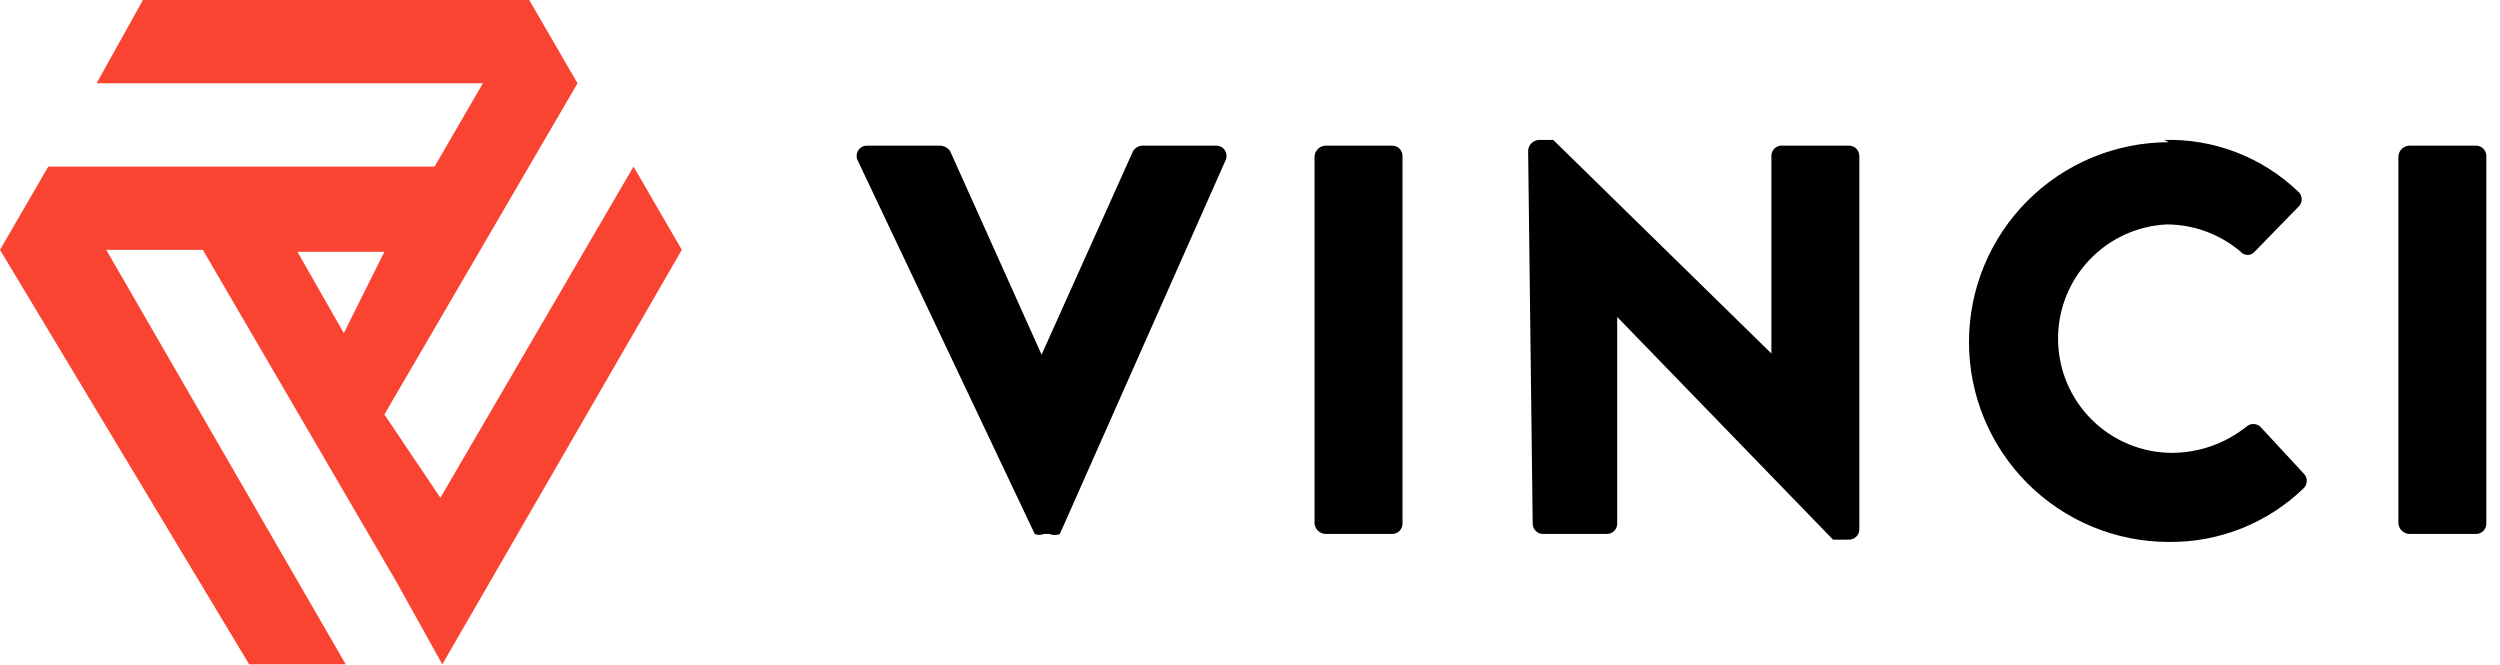
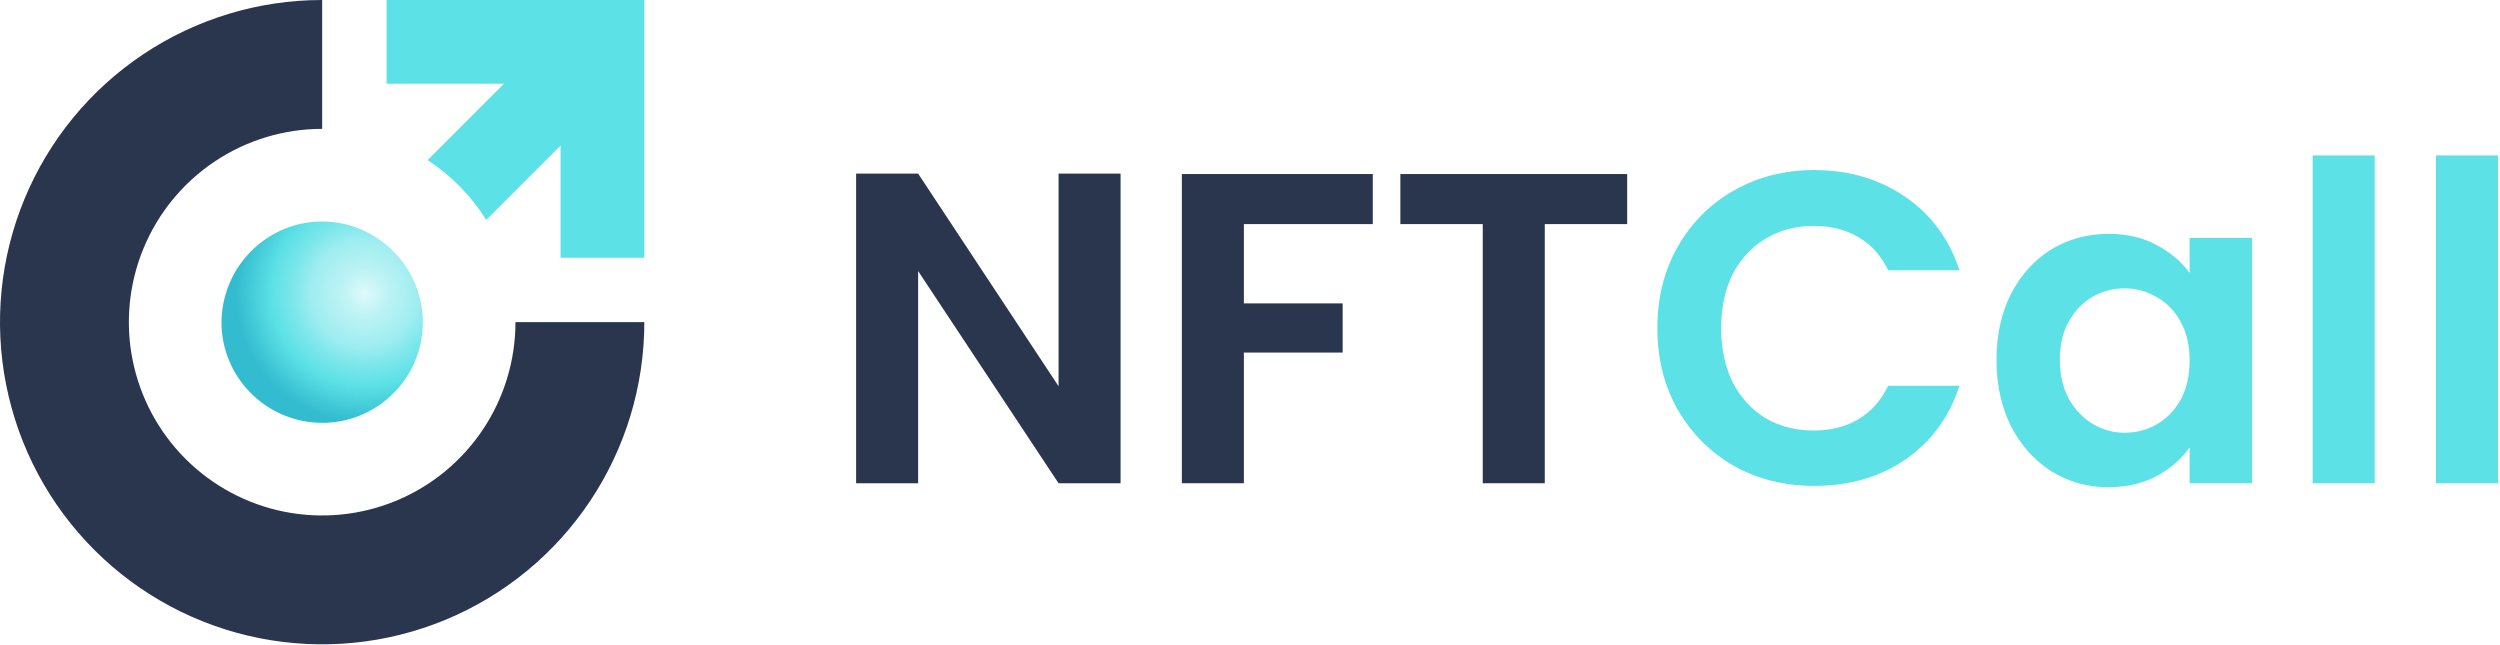
- <svg xmlns="http://www.w3.org/2000/svg" width="143" height="38" viewBox="0 0 143 38" fill="none">
-   <path d="M49.061 9.18C49.017 9.09 48.996 8.991 49.001 8.892C49.005 8.792 49.035 8.695 49.087 8.61C49.139 8.525 49.212 8.455 49.299 8.406C49.386 8.357 49.484 8.331 49.584 8.331H53.765C53.882 8.333 53.997 8.364 54.099 8.421C54.202 8.478 54.289 8.559 54.353 8.657L59.579 20.285L64.805 8.657C64.859 8.564 64.934 8.485 65.026 8.428C65.117 8.371 65.221 8.338 65.328 8.331H69.574C69.674 8.331 69.772 8.357 69.859 8.406C69.945 8.455 70.019 8.525 70.071 8.61C70.123 8.695 70.153 8.792 70.157 8.892C70.162 8.991 70.141 9.09 70.097 9.18L60.624 30.542C60.532 30.583 60.432 30.605 60.33 30.605C60.229 30.605 60.129 30.583 60.036 30.542H59.71C59.627 30.578 59.538 30.596 59.448 30.596C59.358 30.596 59.27 30.578 59.187 30.542L49.061 9.18Z" fill="black" />
-   <path d="M75.192 8.918C75.209 8.757 75.285 8.607 75.405 8.498C75.526 8.39 75.683 8.33 75.846 8.331H79.635C79.791 8.331 79.94 8.392 80.05 8.503C80.161 8.613 80.223 8.763 80.223 8.918V29.954C80.223 30.11 80.161 30.259 80.05 30.37C79.94 30.48 79.791 30.542 79.635 30.542H75.846C75.683 30.543 75.526 30.483 75.405 30.374C75.285 30.265 75.209 30.116 75.192 29.954V8.918Z" fill="black" />
-   <path d="M87.409 8.592C87.425 8.43 87.501 8.28 87.622 8.172C87.743 8.063 87.899 8.003 88.062 8.004H88.846L101.323 20.22V8.919C101.323 8.836 101.34 8.753 101.374 8.677C101.407 8.601 101.456 8.533 101.518 8.478C101.58 8.422 101.653 8.381 101.732 8.355C101.811 8.33 101.894 8.321 101.977 8.331H105.766C105.922 8.331 106.071 8.393 106.181 8.503C106.292 8.613 106.354 8.763 106.354 8.919V30.281C106.354 30.437 106.292 30.586 106.181 30.696C106.071 30.807 105.922 30.869 105.766 30.869H105.243H104.851L92.504 18.13V29.954C92.504 30.11 92.442 30.259 92.332 30.37C92.222 30.48 92.072 30.542 91.916 30.542H88.258C88.102 30.542 87.953 30.48 87.842 30.37C87.732 30.259 87.67 30.11 87.67 29.954L87.409 8.592Z" fill="black" />
-   <path d="M123.796 8.004C125.201 7.965 126.6 8.205 127.912 8.71C129.223 9.214 130.422 9.974 131.439 10.944C131.508 10.999 131.563 11.069 131.6 11.148C131.638 11.227 131.658 11.313 131.658 11.401C131.658 11.489 131.638 11.575 131.6 11.654C131.563 11.734 131.508 11.803 131.439 11.858L128.957 14.406C128.908 14.462 128.848 14.506 128.78 14.537C128.712 14.567 128.639 14.583 128.565 14.583C128.491 14.583 128.417 14.567 128.35 14.537C128.282 14.506 128.222 14.462 128.173 14.406C126.99 13.394 125.484 12.838 123.927 12.838C122.251 12.922 120.672 13.647 119.517 14.863C118.362 16.08 117.718 17.694 117.721 19.371C117.721 21.104 118.409 22.765 119.634 23.99C120.859 25.215 122.521 25.904 124.253 25.904C125.798 25.895 127.294 25.366 128.5 24.401C128.607 24.305 128.747 24.252 128.892 24.252C129.036 24.252 129.176 24.305 129.284 24.401L131.766 27.08C131.823 27.135 131.869 27.201 131.9 27.273C131.931 27.346 131.947 27.425 131.947 27.504C131.947 27.584 131.931 27.662 131.9 27.735C131.869 27.808 131.823 27.874 131.766 27.929C129.701 29.928 126.931 31.031 124.057 30.999C122.556 30.999 121.069 30.704 119.682 30.129C118.295 29.555 117.035 28.712 115.973 27.651C114.912 26.589 114.07 25.329 113.495 23.942C112.921 22.555 112.625 21.068 112.625 19.567C112.625 18.066 112.921 16.579 113.495 15.192C114.07 13.805 114.912 12.545 115.973 11.483C117.035 10.421 118.295 9.579 119.682 9.005C121.069 8.43 122.556 8.135 124.057 8.135L123.796 8.004Z" fill="black" />
-   <path d="M137.188 8.918C137.204 8.757 137.28 8.607 137.401 8.498C137.522 8.39 137.679 8.33 137.841 8.331H141.63C141.786 8.331 141.936 8.392 142.046 8.503C142.156 8.613 142.218 8.763 142.218 8.918V29.954C142.218 30.11 142.156 30.259 142.046 30.37C141.936 30.48 141.786 30.542 141.63 30.542H137.841C137.679 30.543 137.522 30.483 137.401 30.374C137.28 30.265 137.204 30.116 137.188 29.954V8.918Z" fill="black" />
-   <path d="M36.238 9.528L25.19 28.472L21.986 23.709L33.034 4.764L30.272 0H8.176L5.524 4.764H27.62L24.858 9.528H2.762L0 14.291L14.252 38H19.776L6.076 14.291H11.601L22.649 33.236L25.3 38L39 14.291L36.238 9.528ZM19.666 19.055L17.014 14.402H21.986L19.666 19.055Z" fill="#F94432" />
+ <svg xmlns="http://www.w3.org/2000/svg" width="388" height="100" viewBox="0 0 388 100" fill="none">
+   <path d="M257.222 50.938C257.222 46.217 258.276 42 260.384 38.288C262.539 34.529 265.449 31.619 269.116 29.556C272.828 27.448 276.976 26.394 281.559 26.394C286.922 26.394 291.62 27.769 295.653 30.519C299.687 33.269 302.505 37.073 304.109 41.931H293.041C291.941 39.64 290.382 37.921 288.366 36.775C286.395 35.629 284.103 35.056 281.491 35.056C278.695 35.056 276.197 35.721 273.997 37.05C271.843 38.333 270.147 40.167 268.909 42.55C267.718 44.933 267.122 47.729 267.122 50.938C267.122 54.1 267.718 56.896 268.909 59.325C270.147 61.708 271.843 63.565 273.997 64.894C276.197 66.177 278.695 66.819 281.491 66.819C284.103 66.819 286.395 66.246 288.366 65.1C290.382 63.908 291.941 62.167 293.041 59.875H304.109C302.505 64.779 299.687 68.606 295.653 71.356C291.666 74.06 286.968 75.412 281.559 75.412C276.976 75.412 272.828 74.381 269.116 72.319C265.449 70.21 262.539 67.3 260.384 63.587C258.276 59.875 257.222 55.658 257.222 50.938Z" fill="#5CE1E6" />
+   <path d="M309.855 55.819C309.855 51.969 310.612 48.554 312.124 45.575C313.683 42.596 315.768 40.304 318.38 38.7C321.039 37.096 323.995 36.294 327.249 36.294C330.091 36.294 332.566 36.867 334.674 38.013C336.828 39.158 338.547 40.602 339.83 42.344V36.913H349.524V75H339.83V69.431C338.593 71.219 336.874 72.708 334.674 73.9C332.52 75.046 330.022 75.619 327.18 75.619C323.972 75.619 321.039 74.794 318.38 73.144C315.768 71.494 313.683 69.179 312.124 66.2C310.612 63.175 309.855 59.715 309.855 55.819ZM339.83 55.956C339.83 53.619 339.372 51.625 338.455 49.975C337.539 48.279 336.301 46.996 334.743 46.125C333.185 45.208 331.512 44.75 329.724 44.75C327.937 44.75 326.287 45.185 324.774 46.056C323.262 46.927 322.024 48.21 321.062 49.906C320.145 51.556 319.687 53.527 319.687 55.819C319.687 58.11 320.145 60.127 321.062 61.869C322.024 63.565 323.262 64.871 324.774 65.787C326.333 66.704 327.983 67.162 329.724 67.162C331.512 67.162 333.185 66.727 334.743 65.856C336.301 64.94 337.539 63.656 338.455 62.006C339.372 60.31 339.83 58.294 339.83 55.956Z" fill="#5CE1E6" />
+   <path d="M368.55 24.125V75H358.925V24.125H368.55Z" fill="#5CE1E6" />
+   <path d="M387.684 24.125V75H378.059V24.125H387.684Z" fill="#5CE1E6" />
+   <path d="M173.913 75H164.288L142.494 42.069V75H132.869V26.944H142.494L164.288 59.944V26.944H173.913V75Z" fill="#2A364E" />
+   <path d="M213.055 27.012V34.781H193.049V47.087H208.38V54.719H193.049V75H183.424V27.012H213.055Z" fill="#2A364E" />
+   <path d="M252.537 27.012V34.781H239.749V75H230.124V34.781H217.337V27.012H252.537Z" fill="#2A364E" />
+   <path d="M50 0C40.111 -1.17926e-07 30.444 2.932 22.221 8.427C13.999 13.921 7.59 21.73 3.806 30.866C0.022 40.002 -0.969 50.056 0.961 59.755C2.89 69.454 7.652 78.363 14.645 85.355C21.637 92.348 30.546 97.11 40.245 99.039C49.944 100.969 59.998 99.978 69.134 96.194C78.27 92.41 86.079 86.001 91.573 77.778C97.067 69.556 100 59.889 100 50L80 50C80 55.934 78.24 61.734 74.944 66.667C71.648 71.601 66.962 75.446 61.48 77.716C55.999 79.987 49.967 80.581 44.147 79.424C38.328 78.266 32.982 75.409 28.787 71.213C24.591 67.018 21.734 61.672 20.576 55.853C19.419 50.033 20.013 44.001 22.284 38.52C24.554 33.038 28.399 28.352 33.333 25.056C38.266 21.759 44.067 20 50 20L50 0Z" fill="#2A364E" />
+   <path d="M48.985 65.589C40.356 65.009 33.831 57.541 34.411 48.985C35.063 40.356 42.459 33.831 51.088 34.411C59.644 35.063 66.169 42.459 65.589 51.088C65.009 59.644 57.541 66.169 48.985 65.589Z" fill="url(#paint0_radial_17_499)" />
+   <path fill-rule="evenodd" clip-rule="evenodd" d="M60 0H87H100V13V40H87V22.598L75.465 34.133C73.144 30.415 70.031 27.242 66.362 24.851L78.213 13H60V0Z" fill="#5CE1E6" />
+   <defs>
+     <radialGradient id="paint0_radial_17_499" cx="0" cy="0" r="1" gradientUnits="userSpaceOnUse" gradientTransform="translate(56.6115 45.5287) rotate(93.8705) scale(20.1016)">
+       <stop offset="0.009" stop-color="#DEF9FA" />
+       <stop offset="0.172" stop-color="#BEF3F5" />
+       <stop offset="0.42" stop-color="#9DEDF0" />
+       <stop offset="0.551" stop-color="#7DE7EB" />
+       <stop offset="0.715" stop-color="#5CE1E6" />
+       <stop offset="1" stop-color="#33BBCF" />
+     </radialGradient>
+   </defs>
</svg>
